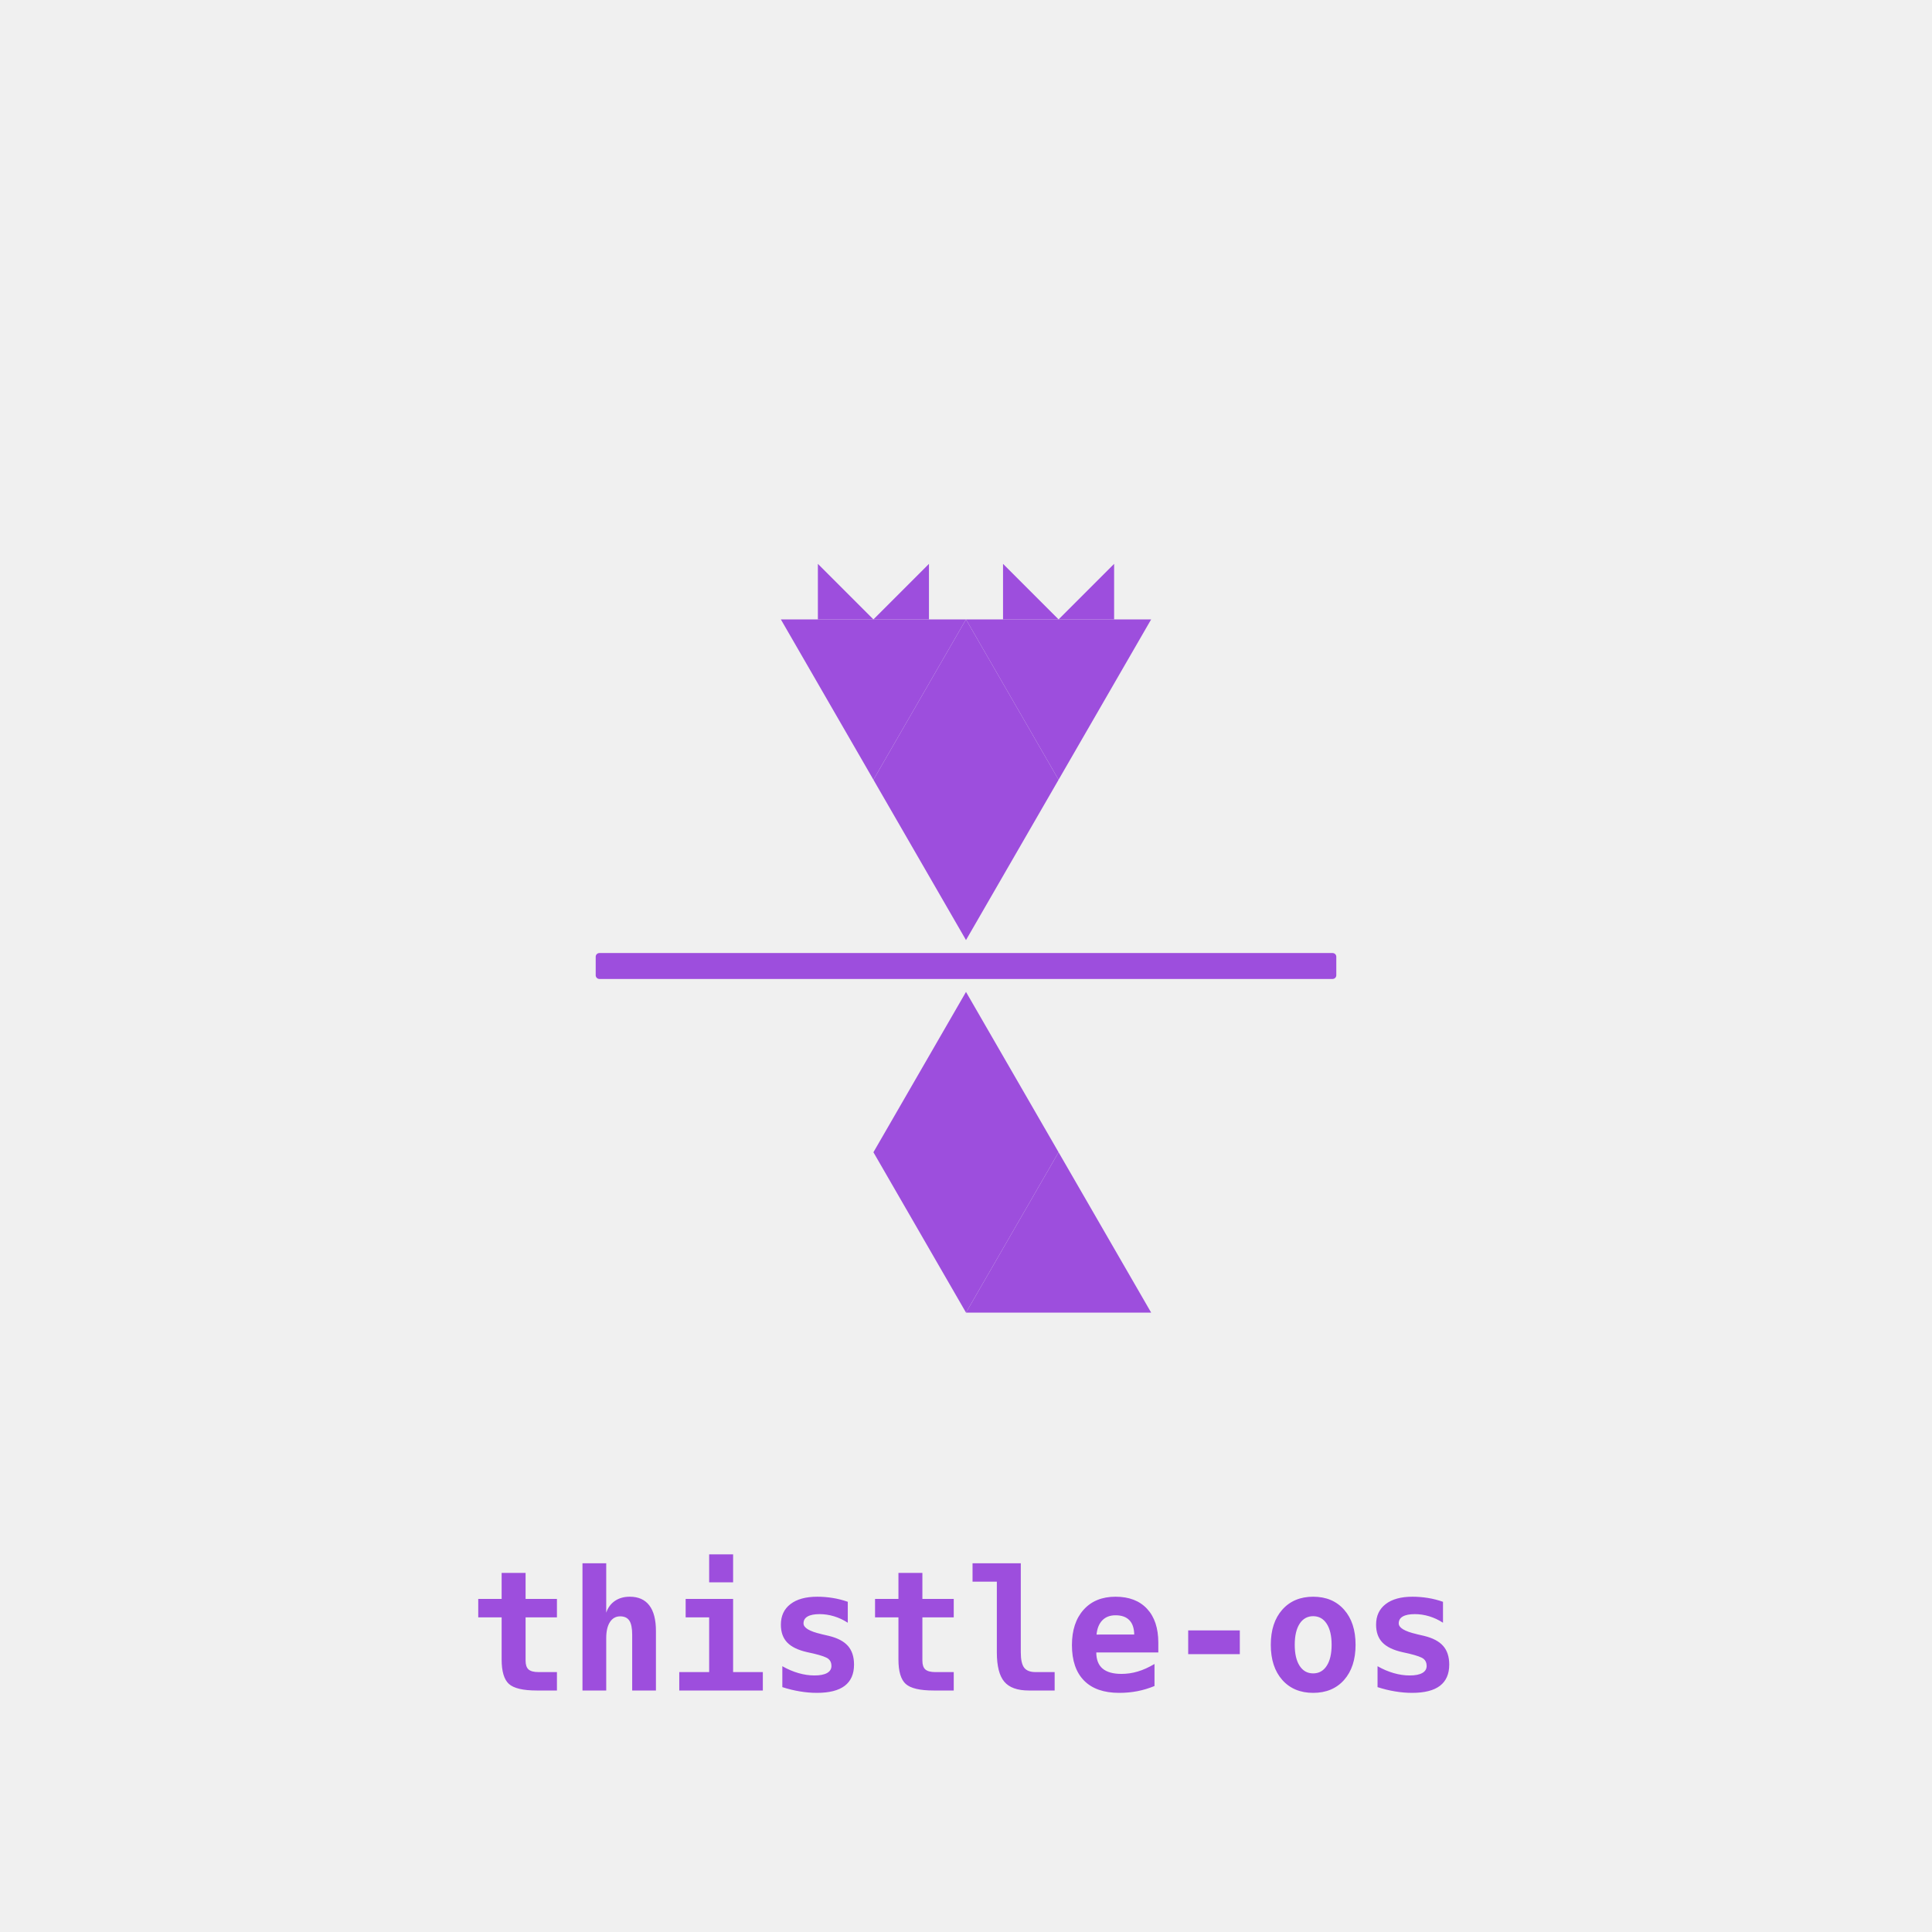
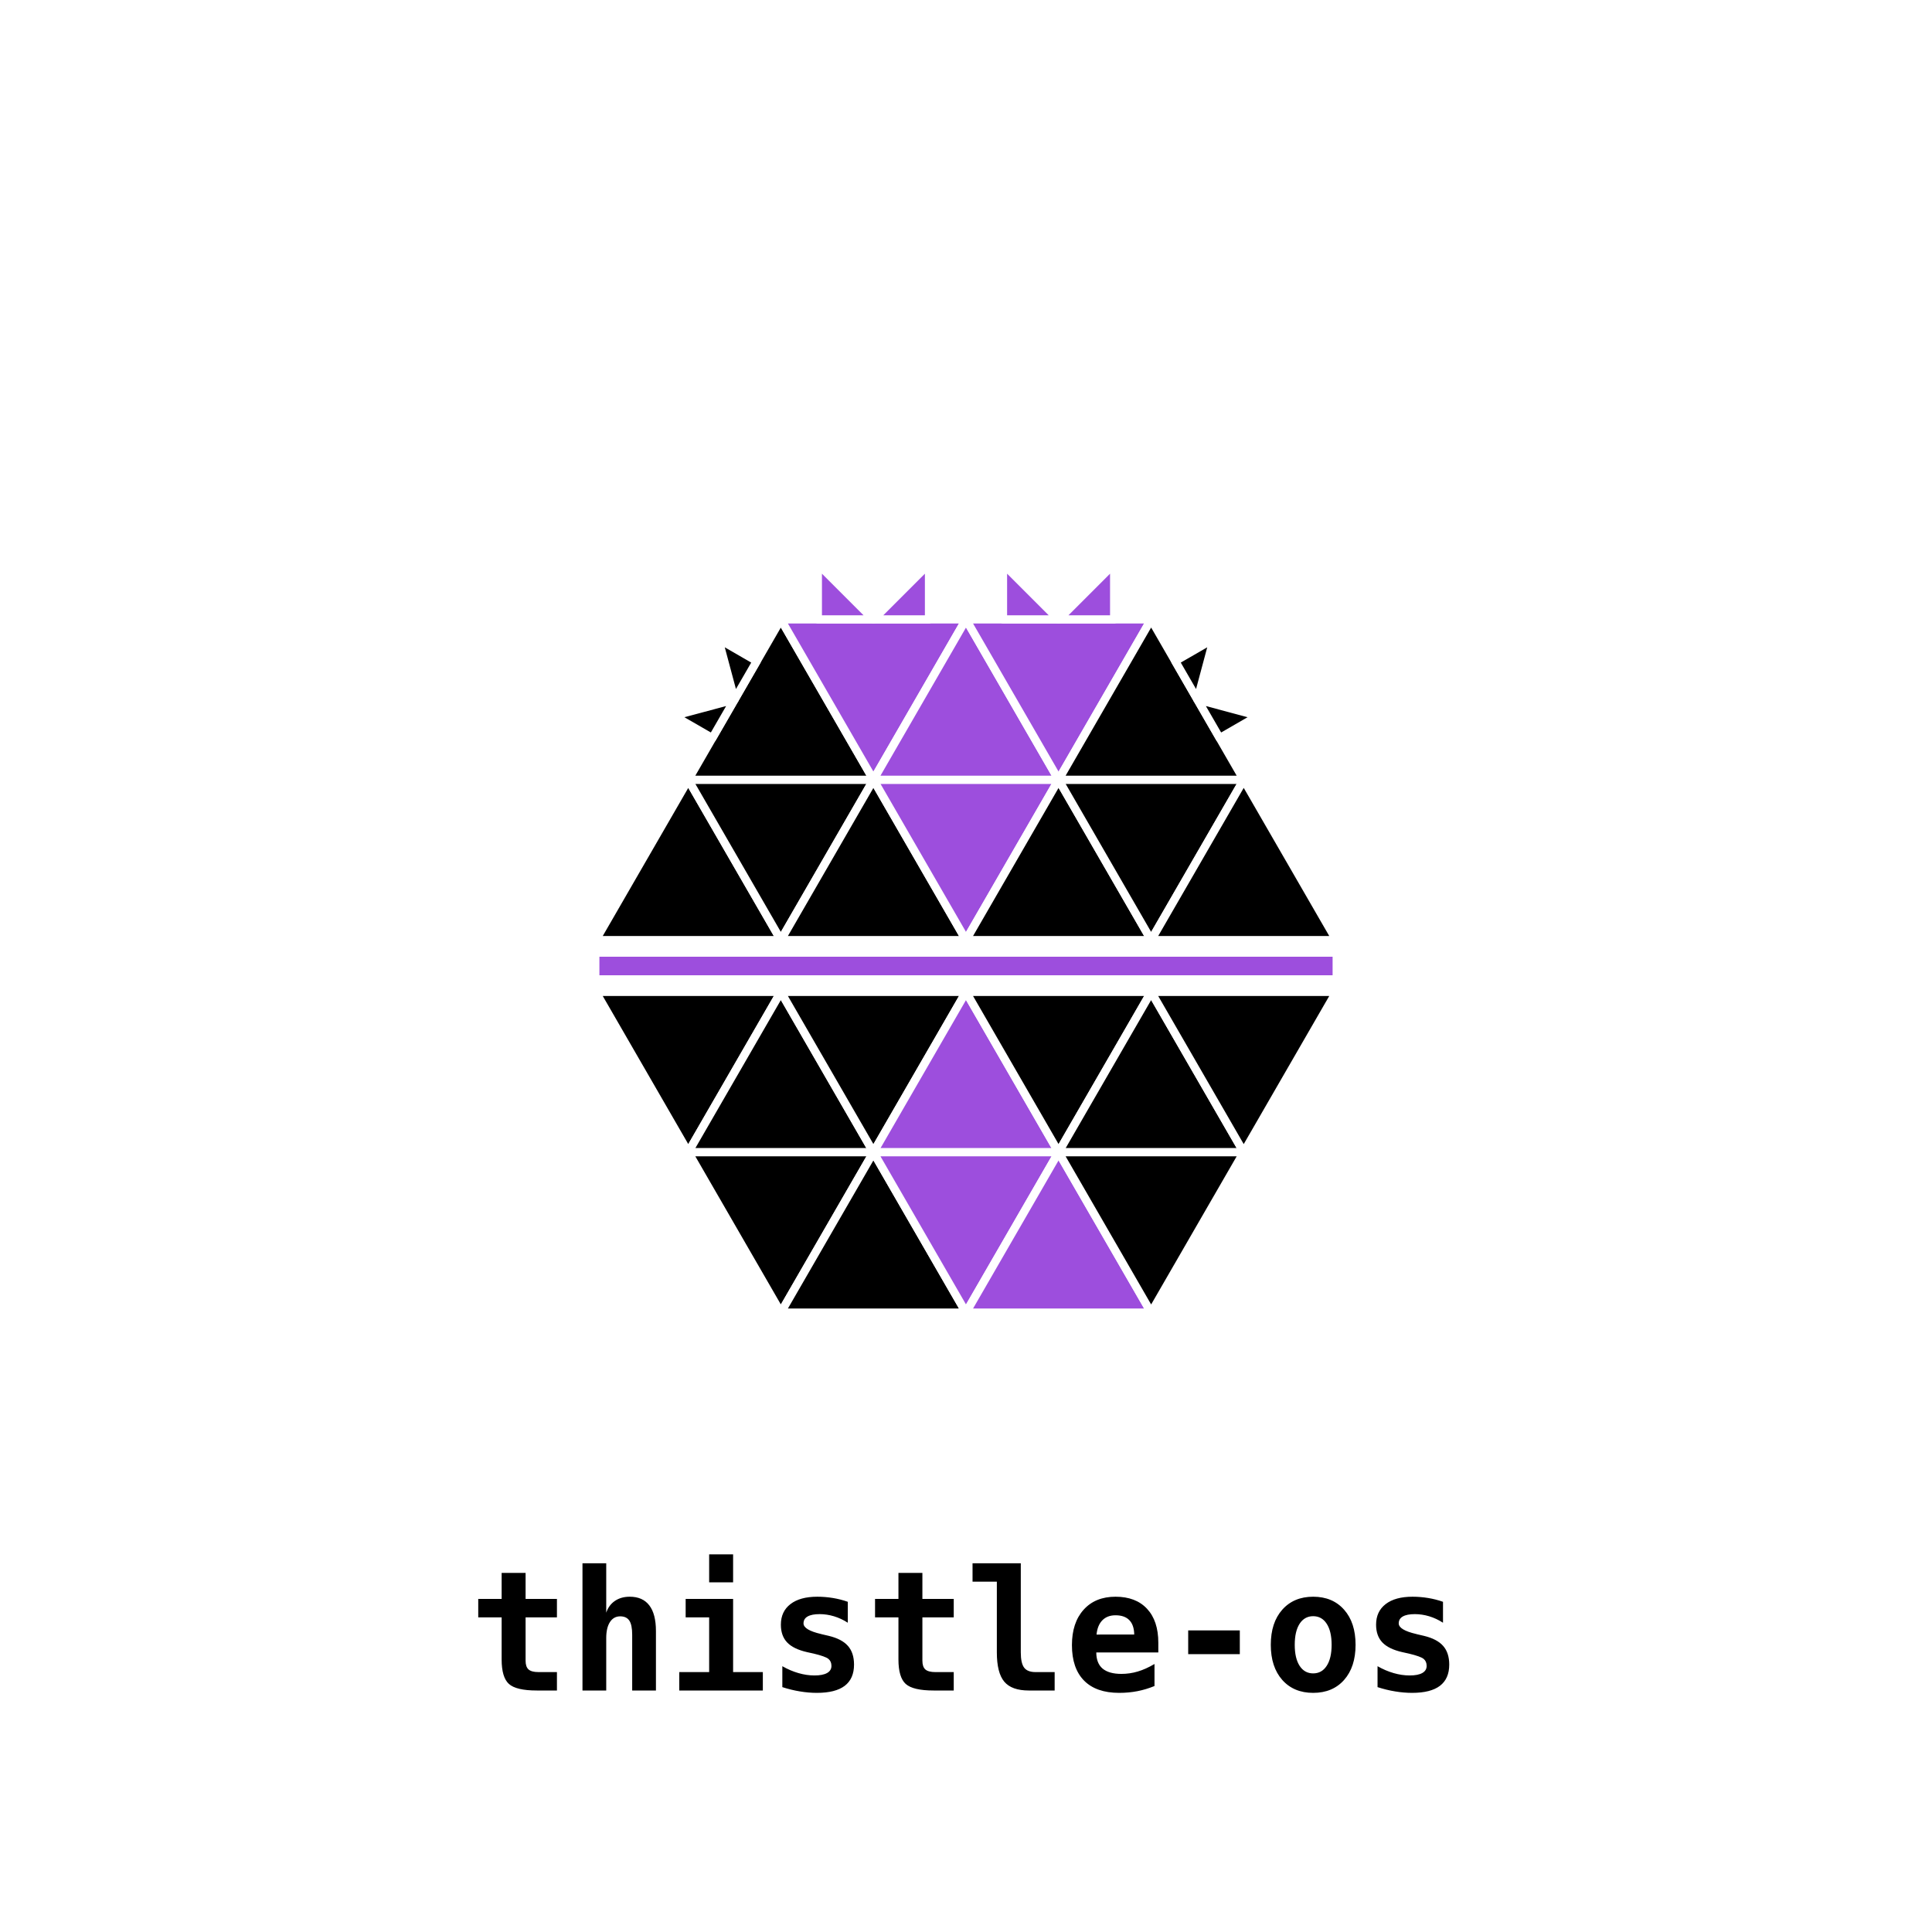
<svg xmlns="http://www.w3.org/2000/svg" width="600" height="600" viewBox="0 0 600 600">
+   <rect width="100%" height="100%" fill="#FFFFFF" />
  <g transform="translate(300, 300)">
    <defs>
      <style>
-         /* Purple accent triangles */
-         .p { fill: #9D4EDD; stroke: transparent; stroke-width: 2.2; stroke-linejoin: round; }
-         /* Background-colored triangles — transparent so only purple shows */
-         .b { fill: transparent; stroke: transparent; stroke-width: 2.2; stroke-linejoin: round; }
-         /* Purple accent line */
-         .line { fill: #9D4EDD; stroke: transparent; stroke-width: 2; stroke-linejoin: round; }
-         /* Monaspace Neon — purple to work on any background */
-         .txt { font-family: 'Monaspace Neon', 'Monaspace', monospace; font-weight: 800; fill: #9D4EDD; letter-spacing: -0.5px; }
+         /* Separated by white lines: every shape has a sharp white stroke */
+         .p { fill: #9D4EDD; stroke: #FFFFFF; stroke-width: 2.2; stroke-linejoin: round; }
+         .b { fill: #000000; stroke: #FFFFFF; stroke-width: 2.2; stroke-linejoin: round; }
+         .line { fill: #9D4EDD; stroke: #FFFFFF; stroke-width: 2; stroke-linejoin: round; }
+         /* Using Monaspace Neon - the modern, high-tech slab mono */
+         .txt { font-family: 'Monaspace Neon', 'Monaspace', monospace; font-weight: 800; fill: #000000; letter-spacing: -0.5px; }
      </style>
    </defs>
    <g transform="scale(1.15)">
      <rect x="-100" y="-3.5" width="200" height="7" class="line" rx="1" />
      <g transform="translate(0, -7)">
        <polygon points="-100,0 -50,0 -75,-43.3" class="b" />
        <polygon points="-75,-43.3 -25,-43.3 -50,0" class="b" />
        <polygon points="-50,0 0,0 -25,-43.3" class="b" />
        <polygon points="-25,-43.3 25,-43.3 0,0" class="p" />
        <polygon points="0,0 50,0 25,-43.3" class="b" />
        <polygon points="25,-43.3 75,-43.3 50,0" class="b" />
        <polygon points="50,0 100,0 75,-43.3" class="b" />
        <polygon points="-75,-43.3 -25,-43.3 -50,-86.6" class="b" />
        <polygon points="-50,-86.6 0,-86.6 -25,-43.3" class="p" />
        <polygon points="-25,-43.3 25,-43.3 0,-86.6" class="p" />
        <polygon points="0,-86.6 50,-86.6 25,-43.3" class="p" />
        <polygon points="25,-43.3 75,-43.3 50,-86.6" class="b" />
        <g transform="translate(-25, -86.6)">
          <polygon points="-15,0 0,0 -15,-15" class="p" />
          <polygon points="15,0 0,0 15,-15" class="p" />
        </g>
        <g transform="translate(25, -86.6)">
          <polygon points="-15,0 0,0 -15,-15" class="p" />
          <polygon points="15,0 0,0 15,-15" class="p" />
        </g>
        <g transform="translate(-62.5, -64.95) rotate(-60)">
          <polygon points="-12,0 0,0 -12,-12" class="b" />
          <polygon points="12,0 0,0 12,-12" class="b" />
        </g>
        <g transform="translate(62.5, -64.95) rotate(60)">
          <polygon points="-12,0 0,0 -12,-12" class="b" />
          <polygon points="12,0 0,0 12,-12" class="b" />
        </g>
      </g>
      <g transform="translate(0, 7)">
        <polygon points="-100,0 -50,0 -75,43.3" class="b" />
        <polygon points="-75,43.3 -25,43.3 -50,0" class="b" />
        <polygon points="-50,0 0,0 -25,43.3" class="b" />
        <polygon points="-25,43.3 25,43.3 0,0" class="p" />
        <polygon points="0,0 50,0 25,43.3" class="b" />
        <polygon points="25,43.3 75,43.3 50,0" class="b" />
        <polygon points="50,0 100,0 75,43.3" class="b" />
        <polygon points="-75,43.3 -25,43.3 -50,86.6" class="b" />
        <polygon points="-50,86.6 0,86.6 -25,43.3" class="b" />
        <polygon points="-25,43.3 25,43.3 0,86.6" class="p" />
        <polygon points="0,86.6 50,86.6 25,43.3" class="p" />
        <polygon points="25,43.3 75,43.3 50,86.6" class="b" />
      </g>
    </g>
    <text x="0" y="225" text-anchor="middle" font-size="52" class="txt">thistle-os</text>
  </g>
</svg>
